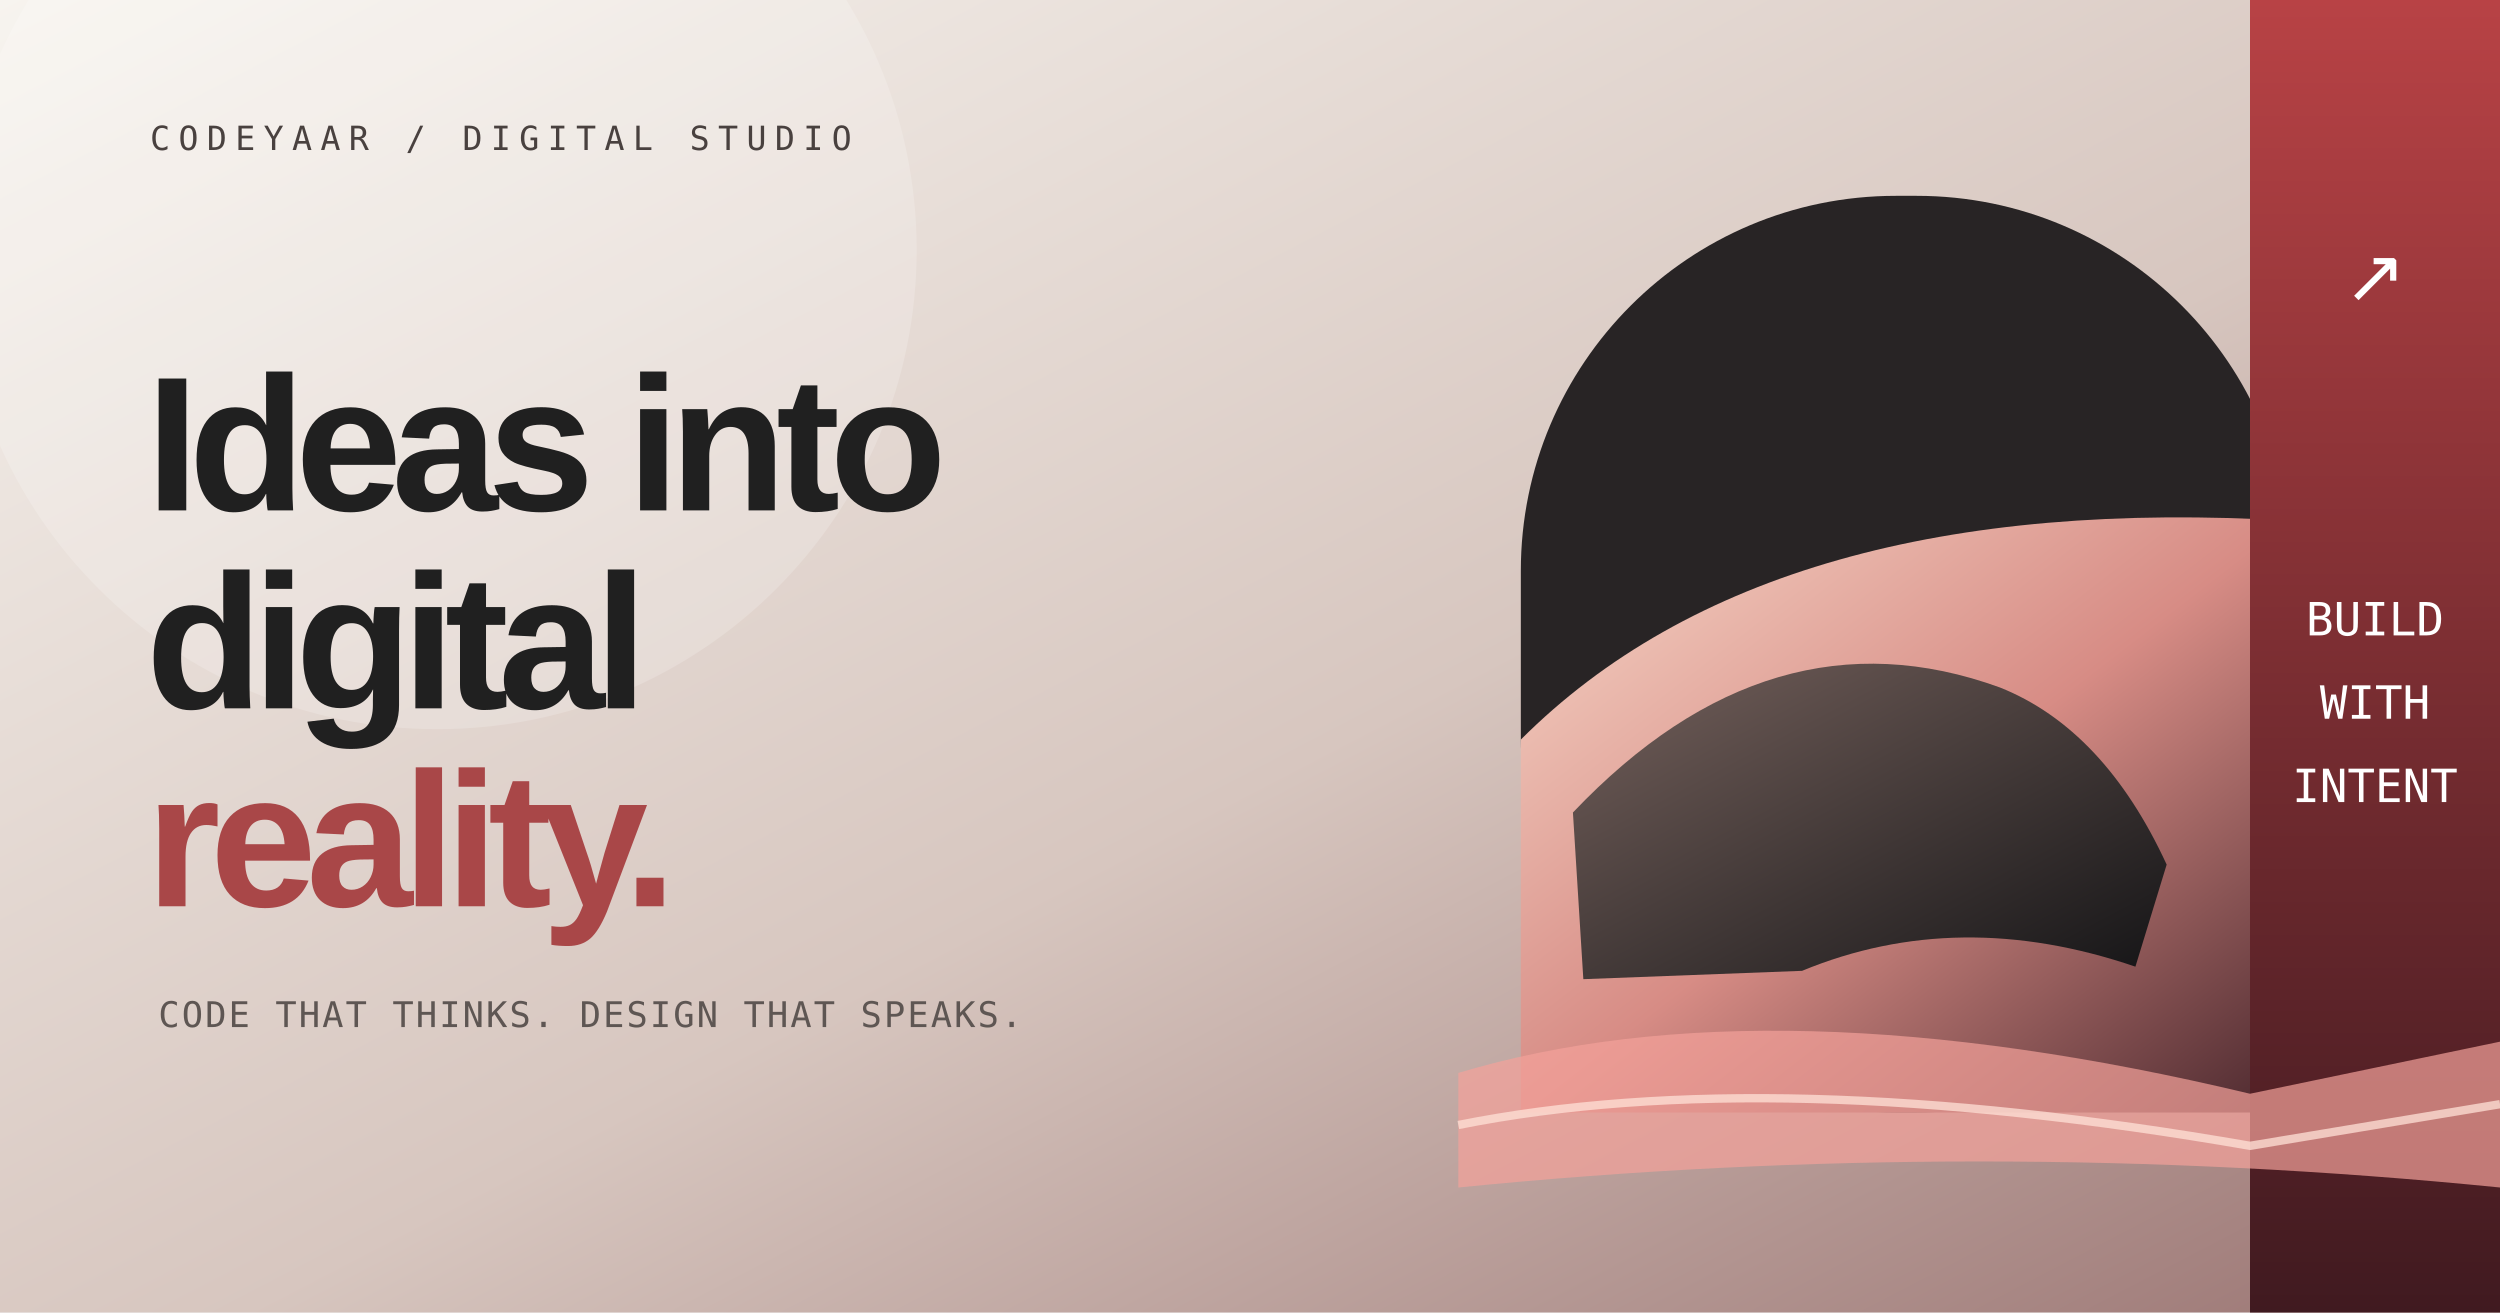
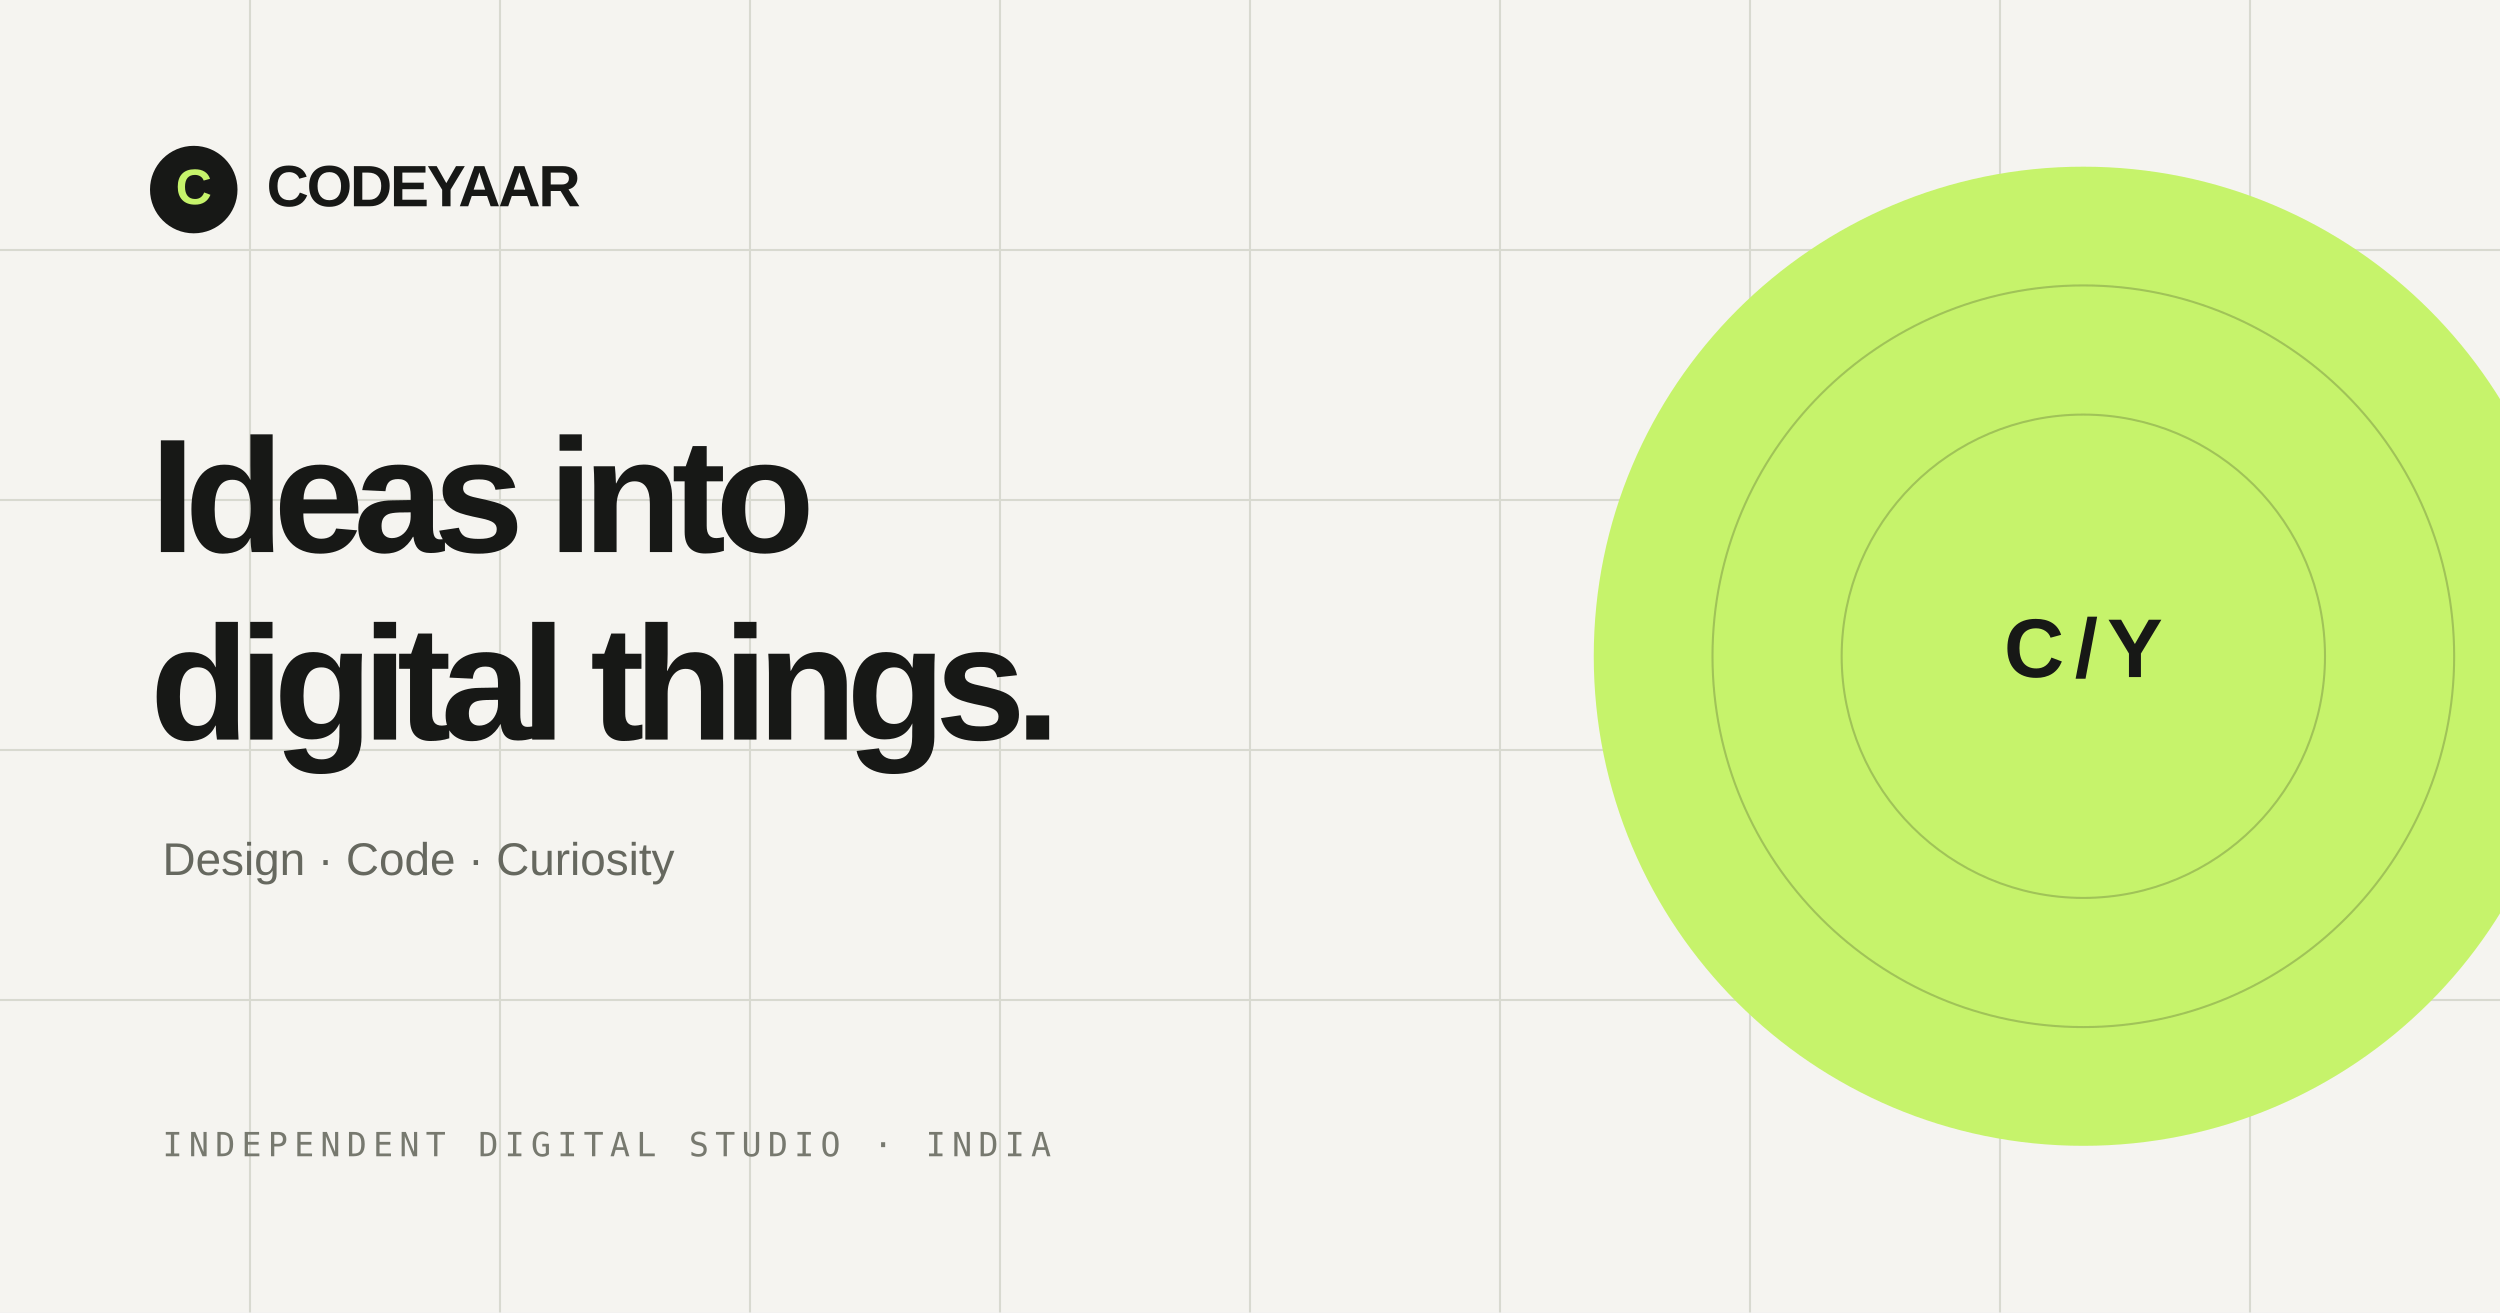
<svg xmlns="http://www.w3.org/2000/svg" width="1200" height="630" viewBox="0 0 1200 630">
-   <defs>
-     <linearGradient id="bg" x1="0" y1="0" x2="1" y2="1">
-       <stop stop-color="#f7f4ef" />
-       <stop offset=".55" stop-color="#d7c6bf" />
-       <stop offset="1" stop-color="#9a7472" />
-     </linearGradient>
-     <linearGradient id="red" x1="0" y1="0" x2="0" y2="1">
-       <stop stop-color="#b84245" />
-       <stop offset="1" stop-color="#401a20" />
-     </linearGradient>
-     <linearGradient id="rock" x1="0" y1="0" x2="1" y2="1">
-       <stop stop-color="#75615c" />
-       <stop offset="1" stop-color="#141416" />
-     </linearGradient>
-     <linearGradient id="light" x1="0" y1="0" x2="1" y2="1">
-       <stop stop-color="#f7d7c8" />
-       <stop offset=".5" stop-color="#d78c85" />
-       <stop offset="1" stop-color="#4a272d" />
-     </linearGradient>
-   </defs>
-   <rect width="1200" height="630" fill="url(#bg)" />
-   <circle cx="210" cy="120" r="230" fill="#fff" opacity=".18" />
-   <text x="72" y="72" fill="#49413f" font-family="monospace" font-size="16" letter-spacing="4">CODEYAAR  /  DIGITAL STUDIO</text>
-   <text x="70" y="245" fill="#202020" font-family="Arial,sans-serif" font-size="92" font-weight="700" letter-spacing="-5">Ideas into</text>
-   <text x="70" y="340" fill="#202020" font-family="Arial,sans-serif" font-size="92" font-weight="700" letter-spacing="-5">digital</text>
-   <text x="70" y="435" fill="#a94748" font-family="Arial,sans-serif" font-size="92" font-weight="700" letter-spacing="-5">reality.</text>
-   <text x="76" y="493" fill="#5e5653" font-family="monospace" font-size="17" letter-spacing="1">CODE THAT THINKS. DESIGN THAT SPEAKS.</text>
-   <rect x="730" y="94" width="370" height="440" rx="180" fill="#282425" />
-   <path d="M730 355 Q850 235 1100 250 L1100 534 L730 534Z" fill="url(#light)" />
-   <path d="M755 390 Q850 290 960 330 Q1010 350 1040 415 L1025 464 Q940 435 865 466 L760 470Z" fill="url(#rock)" />
-   <rect x="1080" y="0" width="120" height="630" fill="url(#red)" />
-   <path d="M700 515 Q850 470 1080 525 L1200 500 L1200 570 Q950 545 700 570Z" fill="#f4a19a" opacity=".7" />
-   <path d="M700 540 Q850 510 1080 550 L1200 530" fill="none" stroke="#ffe1d7" stroke-width="4" opacity=".75" />
-   <text x="1140" y="145" text-anchor="middle" fill="#fff" font-family="Arial,sans-serif" font-size="36">↗</text>
-   <text x="1140" y="305" text-anchor="middle" fill="#fff" font-family="monospace" font-size="22">BUILD</text>
-   <text x="1140" y="345" text-anchor="middle" fill="#fff" font-family="monospace" font-size="22">WITH</text>
-   <text x="1140" y="385" text-anchor="middle" fill="#fff" font-family="monospace" font-size="22">INTENT</text>
+   <rect width="1200" height="630" fill="#f5f4f0" />
+   <g fill="none" stroke="#d8d9d0" stroke-width="1">
+     <path d="M0 120H1200M0 240H1200M0 360H1200M0 480H1200" />
+     <path d="M120 0V630M240 0V630M360 0V630M480 0V630M600 0V630M720 0V630M840 0V630M960 0V630M1080 0V630" />
+   </g>
+   <circle cx="1000" cy="315" r="235" fill="#c6f36b" />
+   <circle cx="1000" cy="315" r="178" fill="none" stroke="#171816" stroke-opacity=".22" />
+   <circle cx="1000" cy="315" r="116" fill="none" stroke="#171816" stroke-opacity=".22" />
+   <rect x="72" y="70" width="42" height="42" rx="21" fill="#171816" />
+   <text x="93" y="98" text-anchor="middle" fill="#c6f36b" font-family="Arial,sans-serif" font-size="24" font-weight="700">C</text>
+   <text x="128" y="99" fill="#171816" font-family="Arial,sans-serif" font-size="28" font-weight="800" letter-spacing="-1">CODEYAAR</text>
+   <text x="72" y="265" fill="#171816" font-family="Arial,sans-serif" font-size="78" font-weight="800" letter-spacing="-5">Ideas into</text>
+   <text x="72" y="355" fill="#171816" font-family="Arial,sans-serif" font-size="78" font-weight="800" letter-spacing="-5">digital things.</text>
+   <text x="78" y="420" fill="#66685f" font-family="Arial,sans-serif" font-size="22">Design · Code · Curiosity</text>
+   <text x="78" y="555" fill="#77796f" font-family="monospace" font-size="16" letter-spacing="3">INDEPENDENT DIGITAL STUDIO · INDIA</text>
+   <text x="1000" y="325" text-anchor="middle" fill="#171816" font-family="Arial,sans-serif" font-size="40" font-weight="800" letter-spacing="-3">C / Y</text>
</svg>
